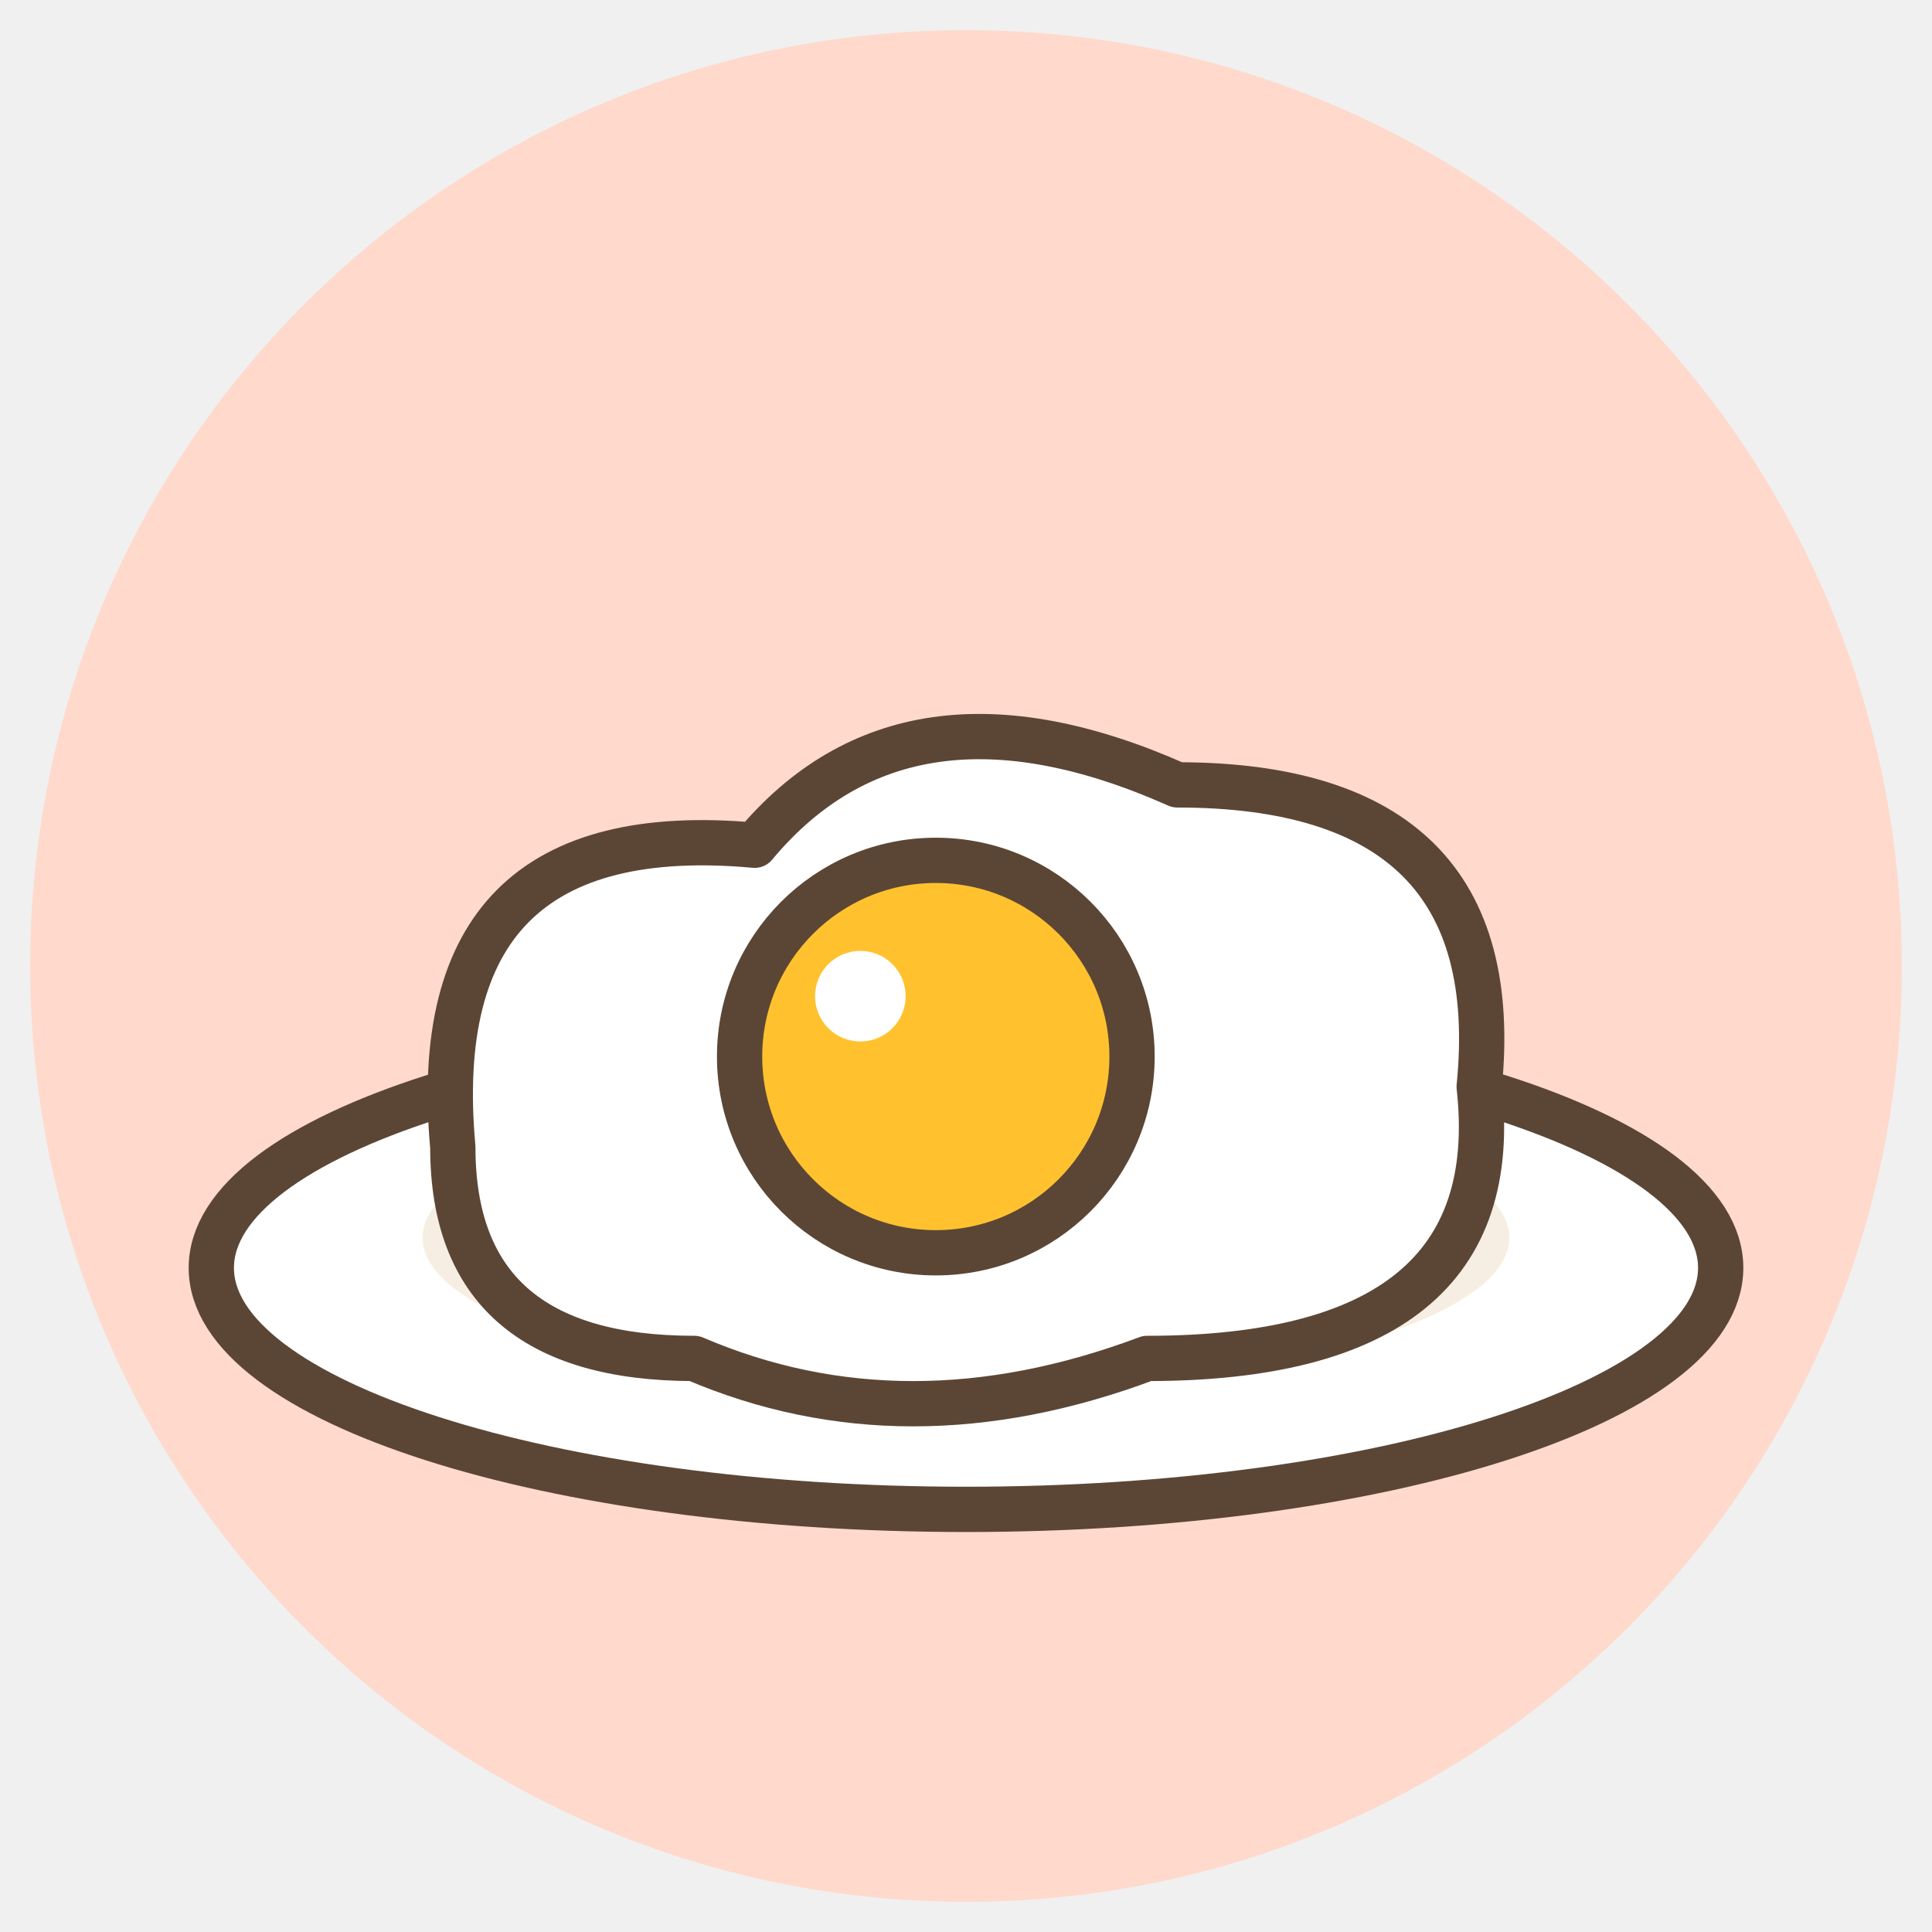
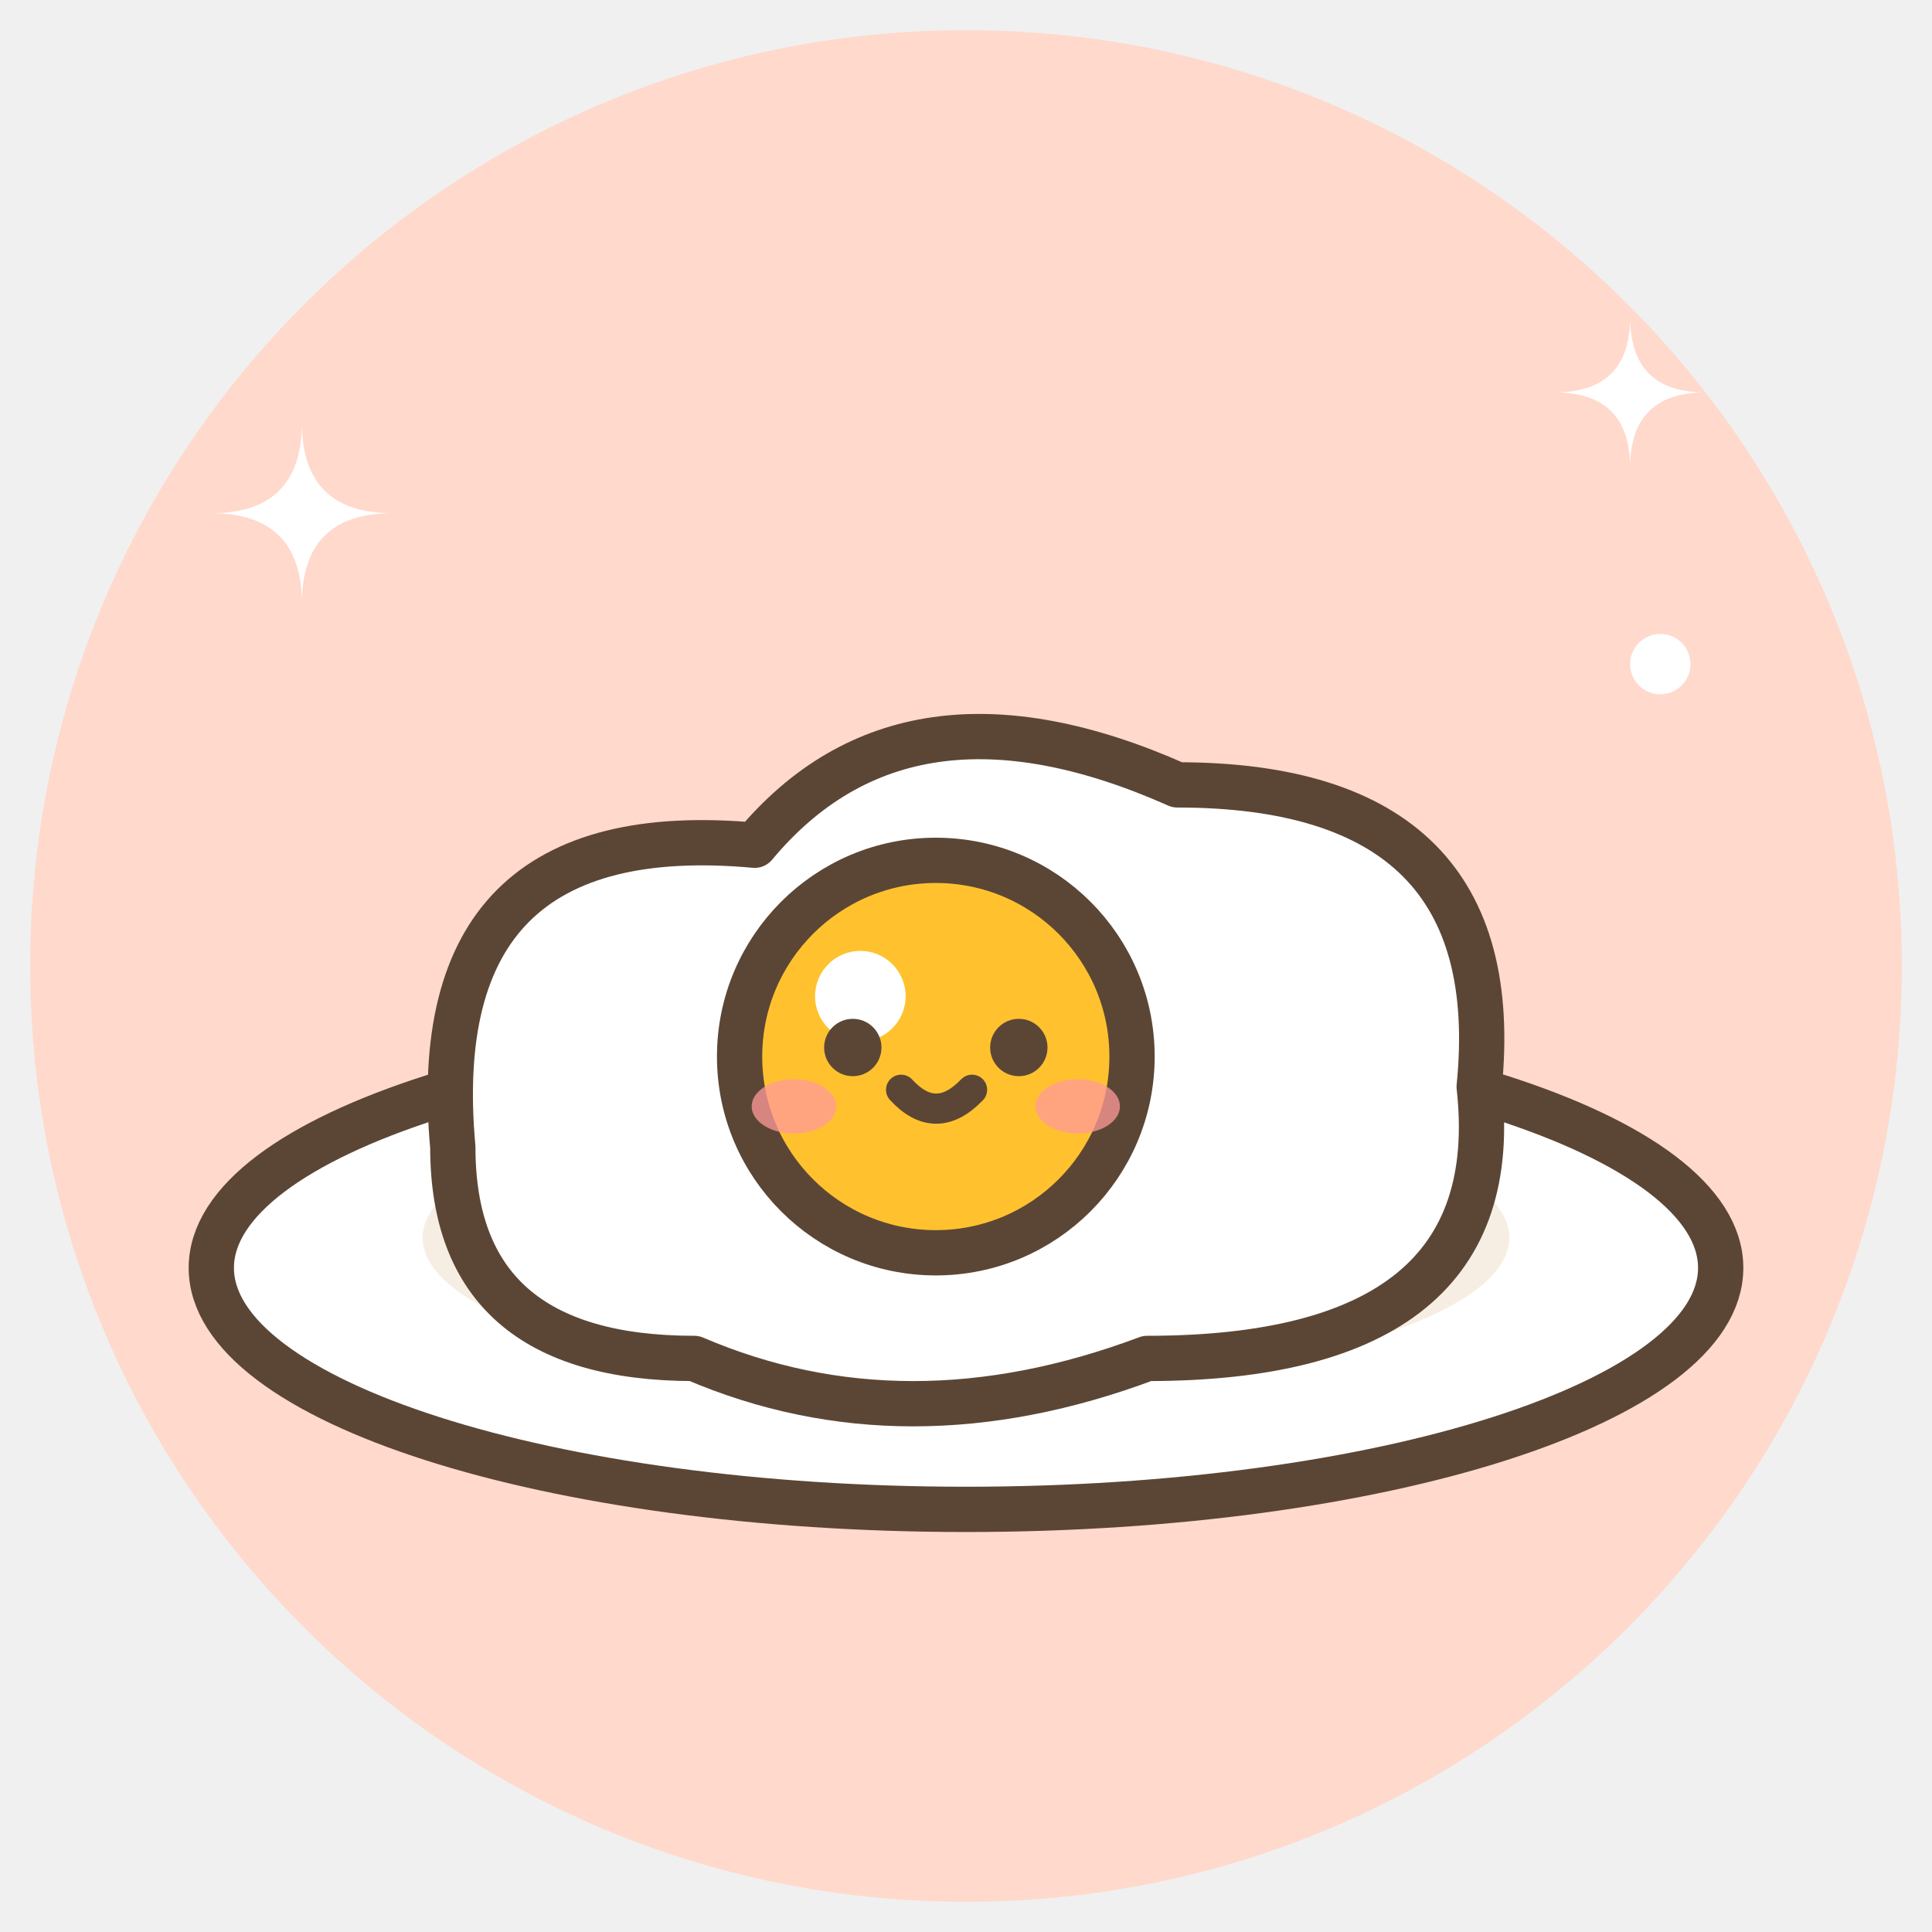
<svg xmlns="http://www.w3.org/2000/svg" viewBox="0 0 128 128">
  <circle cx="64" cy="64" r="62" fill="#ffd9cc" />
+   <path d="M20 28 Q20 34 26 34 Q20 34 20 40 Q20 34 14 34 Q20 34 20 28Z" fill="#fff" />
+   <path d="M108 21 Q108 26 113 26 Q108 26 108 31 Q108 26 103 26 Q108 26 108 21Z" fill="#fff" />
+   <circle cx="110" cy="44" r="2" fill="#fff" />
  <g stroke="#5b4636" stroke-width="3" stroke-linejoin="round" stroke-linecap="round">
    <ellipse cx="64" cy="84" rx="50" ry="16" fill="#fff" />
    <ellipse cx="64" cy="82" rx="36" ry="10" fill="#f6eee2" stroke="none" />
    <path d="M30 76 Q28 54 50 56 Q60 44 78 52 Q100 52 98 72 Q100 90 76 90 Q60 96 46 90 Q30 90 30 76Z" fill="#fff" />
    <circle cx="62" cy="70" r="13" fill="#ffc22e" />
    <circle cx="57" cy="66" r="3" fill="#fff" stroke="none" />
+     <g stroke="none">
+       <ellipse cx="52.6" cy="73.3" rx="2.8" ry="1.8" fill="#ff9a9a" opacity=".75" />
+       <ellipse cx="71.4" cy="73.3" rx="2.8" ry="1.8" fill="#ff9a9a" opacity=".75" />
+       <circle cx="56.5" cy="69.4" r="1.9" fill="#5b4636" />
+       <circle cx="67.5" cy="69.4" r="1.9" fill="#5b4636" />
+     </g>
+     <path d="M59.7 72.2 q2.3 2.5 4.7 0" fill="none" stroke="#5b4636" stroke-width="2.0" />
  </g>
</svg>
